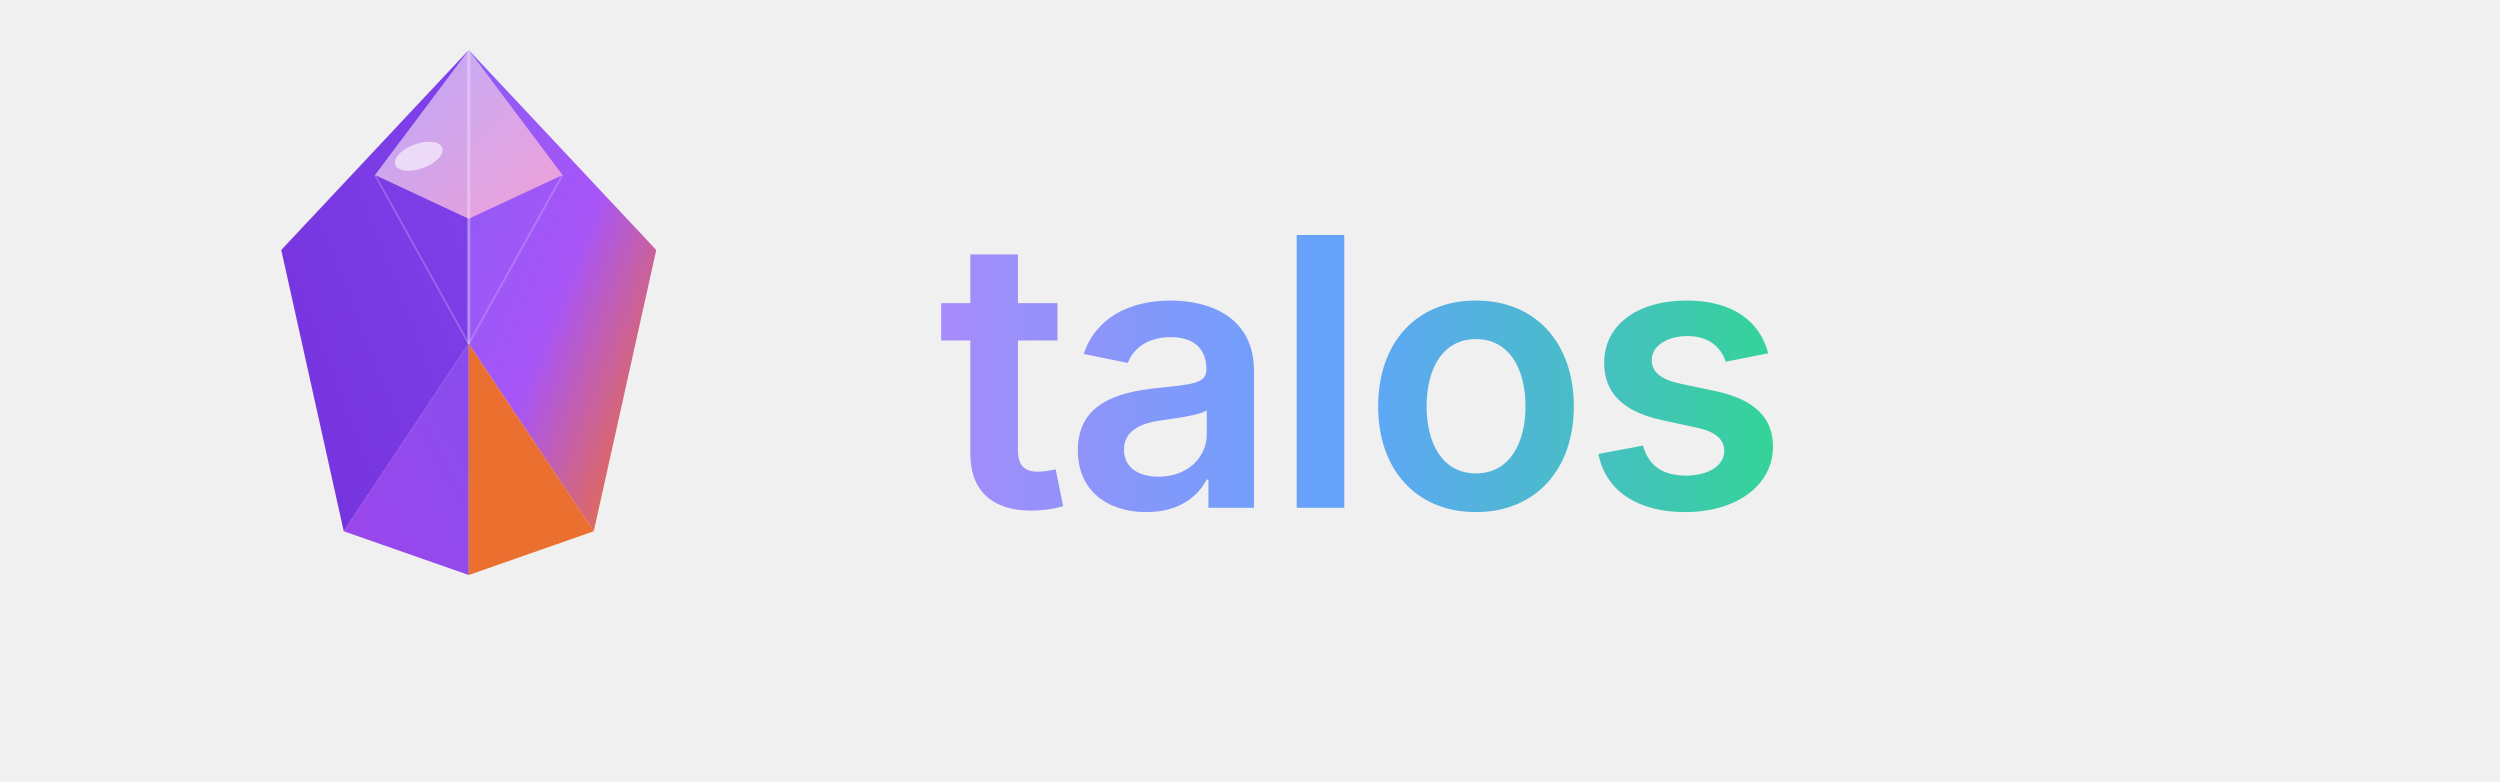
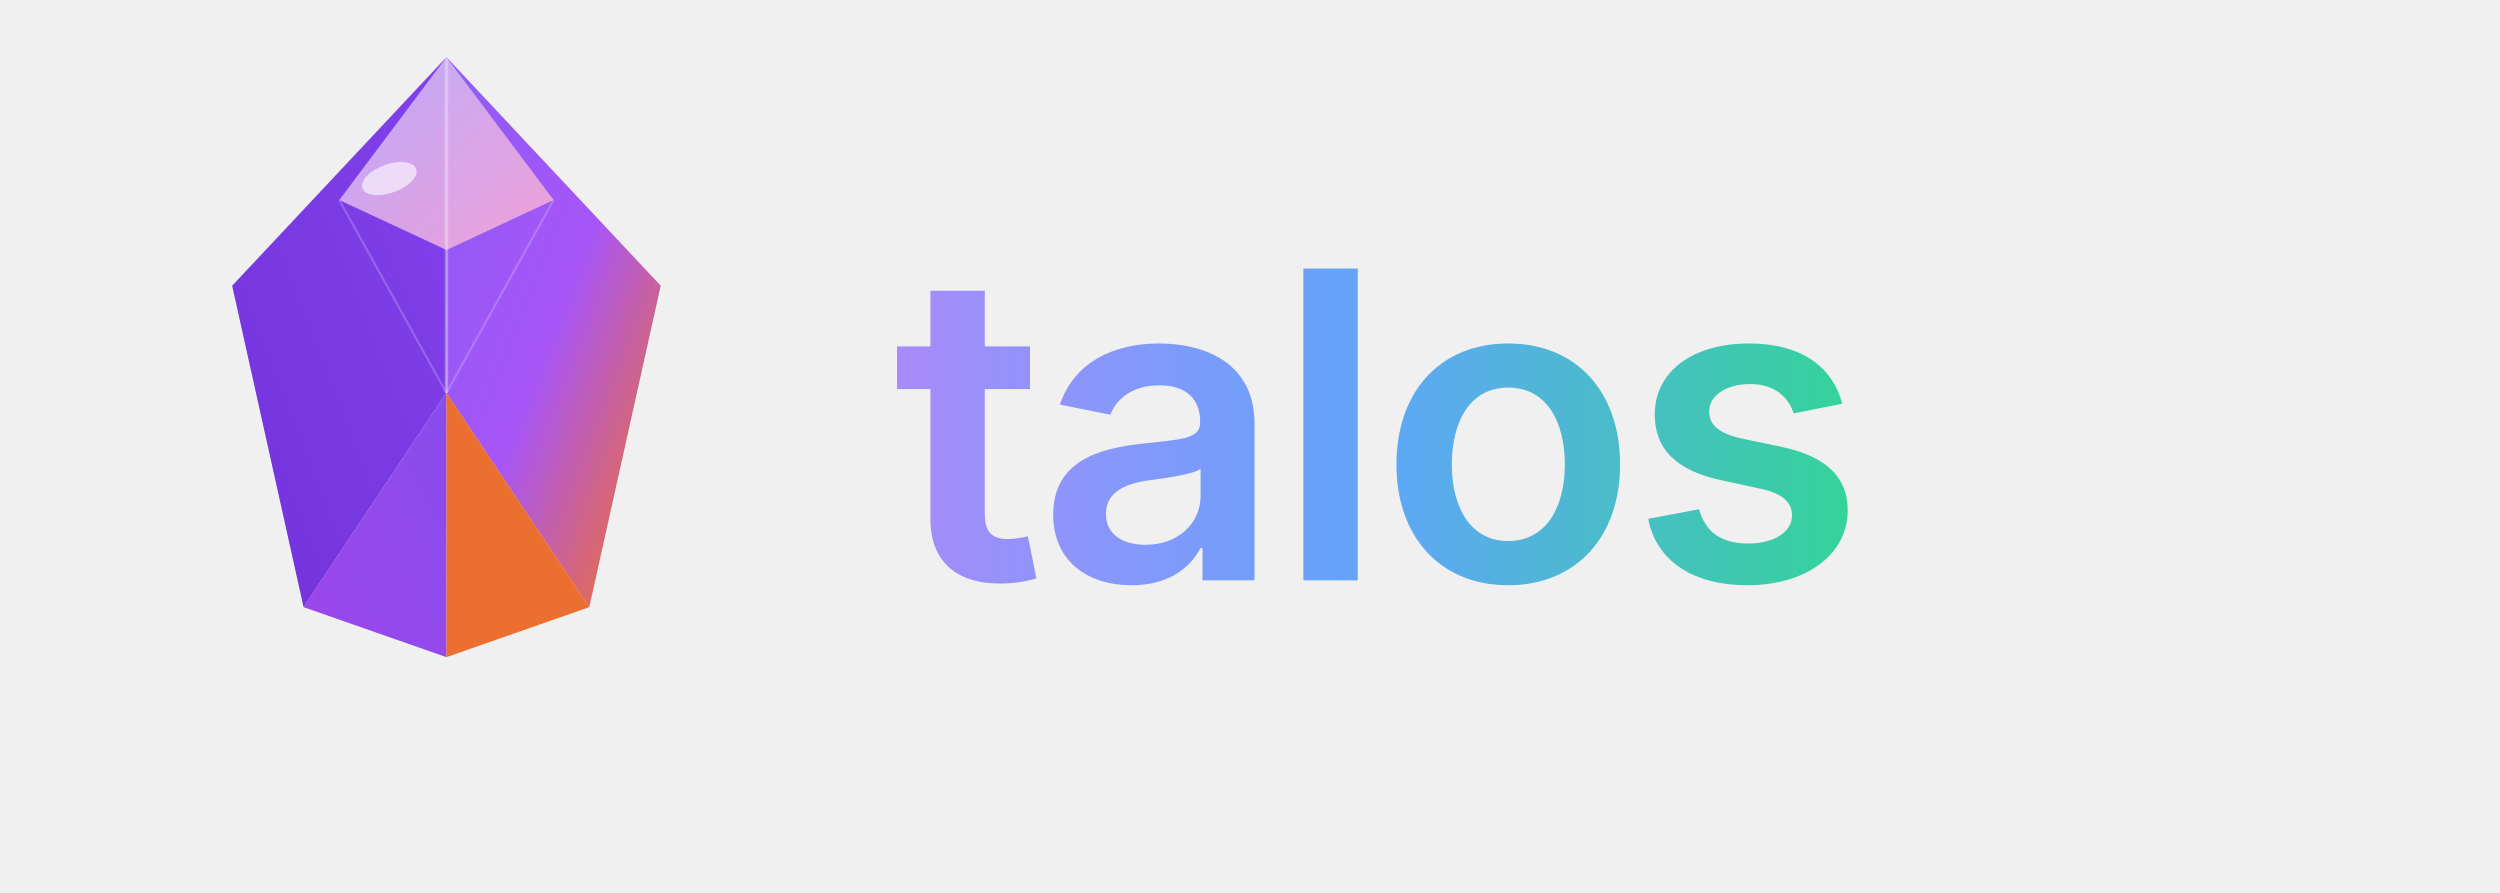
- <svg xmlns="http://www.w3.org/2000/svg" viewBox="0 0 320 100">
+ <svg xmlns="http://www.w3.org/2000/svg" viewBox="0 0 280 100">
  <defs>
    <linearGradient id="warmGradient" x1="0%" y1="0%" x2="100%" y2="100%">
      <stop offset="0%" stop-color="#8B5CF6" />
      <stop offset="50%" stop-color="#A855F7" />
      <stop offset="100%" stop-color="#F97316" />
    </linearGradient>
    <linearGradient id="highlightGradient" x1="0%" y1="0%" x2="100%" y2="100%">
      <stop offset="0%" stop-color="#C4B5FD" />
      <stop offset="100%" stop-color="#F9A8D4" />
    </linearGradient>
    <linearGradient id="shadowGradient" x1="100%" y1="0%" x2="0%" y2="100%">
      <stop offset="0%" stop-color="#7C3AED" />
      <stop offset="100%" stop-color="#9333EA" />
    </linearGradient>
    <linearGradient id="deepGradient" x1="0%" y1="100%" x2="100%" y2="0%">
      <stop offset="0%" stop-color="#6D28D9" />
      <stop offset="100%" stop-color="#7C3AED" />
    </linearGradient>
    <linearGradient id="textGradient" x1="0%" y1="0%" x2="100%" y2="0%">
      <stop offset="0%" stop-color="#a78bfa" />
      <stop offset="50%" stop-color="#60a5fa" />
      <stop offset="100%" stop-color="#34d399" />
    </linearGradient>
-     <filter id="outerGlow" x="-50%" y="-50%" width="200%" height="200%">
-       <feGaussianBlur stdDeviation="3" result="blur" />
-       <feFlood flood-color="#A855F7" flood-opacity="0.5" />
-       <feComposite in2="blur" operator="in" />
-       <feMerge>
-         <feMergeNode />
-         <feMergeNode in="SourceGraphic" />
-       </feMerge>
-     </filter>
  </defs>
-   <g transform="translate(20, 0) scale(0.8)">
+   <g transform="translate(10, 0) scale(0.8)">
    <polygon points="50,8 20,40 30,85 50,55" fill="url(#deepGradient)" opacity="0.95" />
    <polygon points="50,8 80,40 70,85 50,55" fill="url(#warmGradient)" />
    <polygon points="30,85 50,55 50,92" fill="url(#shadowGradient)" opacity="0.9" />
    <polygon points="70,85 50,55 50,92" fill="#EA580C" opacity="0.85" />
    <polygon points="50,8 35,28 50,35 65,28" fill="url(#highlightGradient)" opacity="0.9" />
    <line x1="50" y1="8" x2="50" y2="55" stroke="#fff" stroke-width="0.5" opacity="0.3" />
    <line x1="35" y1="28" x2="50" y2="55" stroke="#fff" stroke-width="0.3" opacity="0.2" />
    <line x1="65" y1="28" x2="50" y2="55" stroke="#fff" stroke-width="0.3" opacity="0.2" />
    <ellipse cx="42" cy="25" rx="4" ry="2" fill="#fff" opacity="0.6" transform="rotate(-20 42 25)" />
  </g>
-   <text x="120" y="65" font-family="Inter, -apple-system, BlinkMacSystemFont, 'Segoe UI', sans-serif" font-size="48" font-weight="600" letter-spacing="-1" fill="url(#textGradient)">talos</text>
+   <text x="100" y="65" font-family="Inter, -apple-system, BlinkMacSystemFont, 'Segoe UI', sans-serif" font-size="48" font-weight="600" letter-spacing="-1" fill="url(#textGradient)">talos</text>
</svg>
